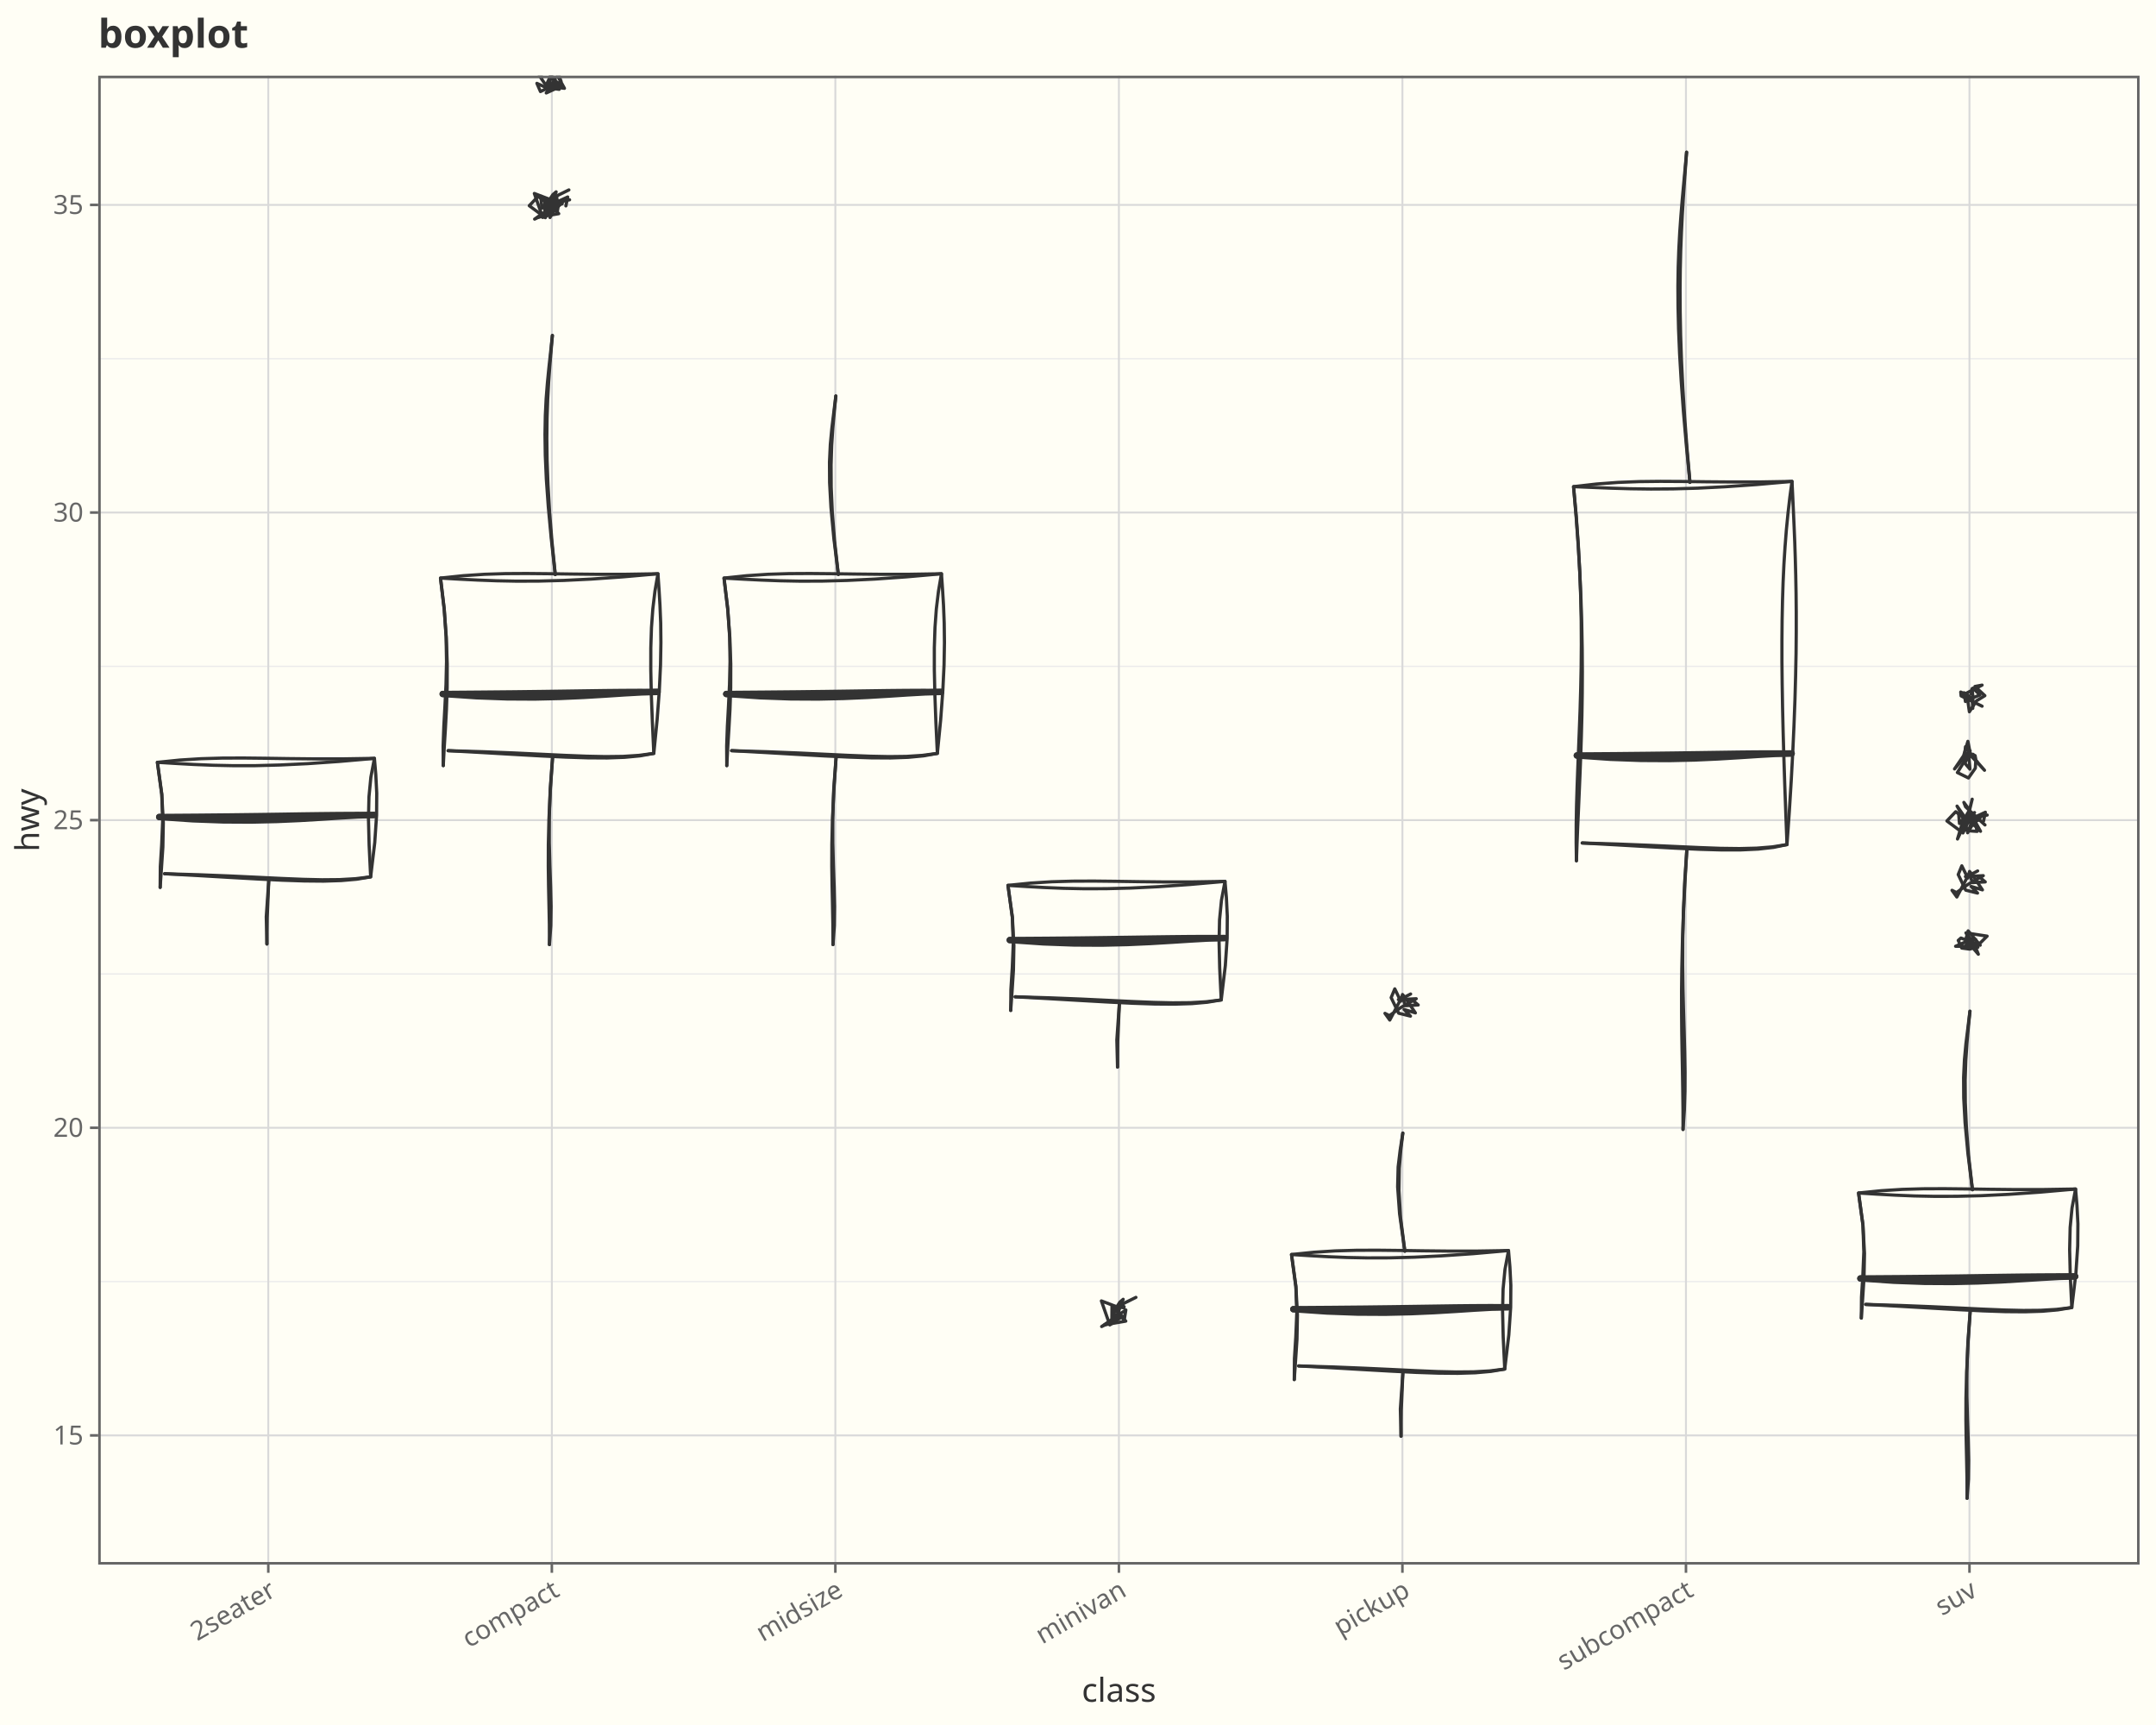
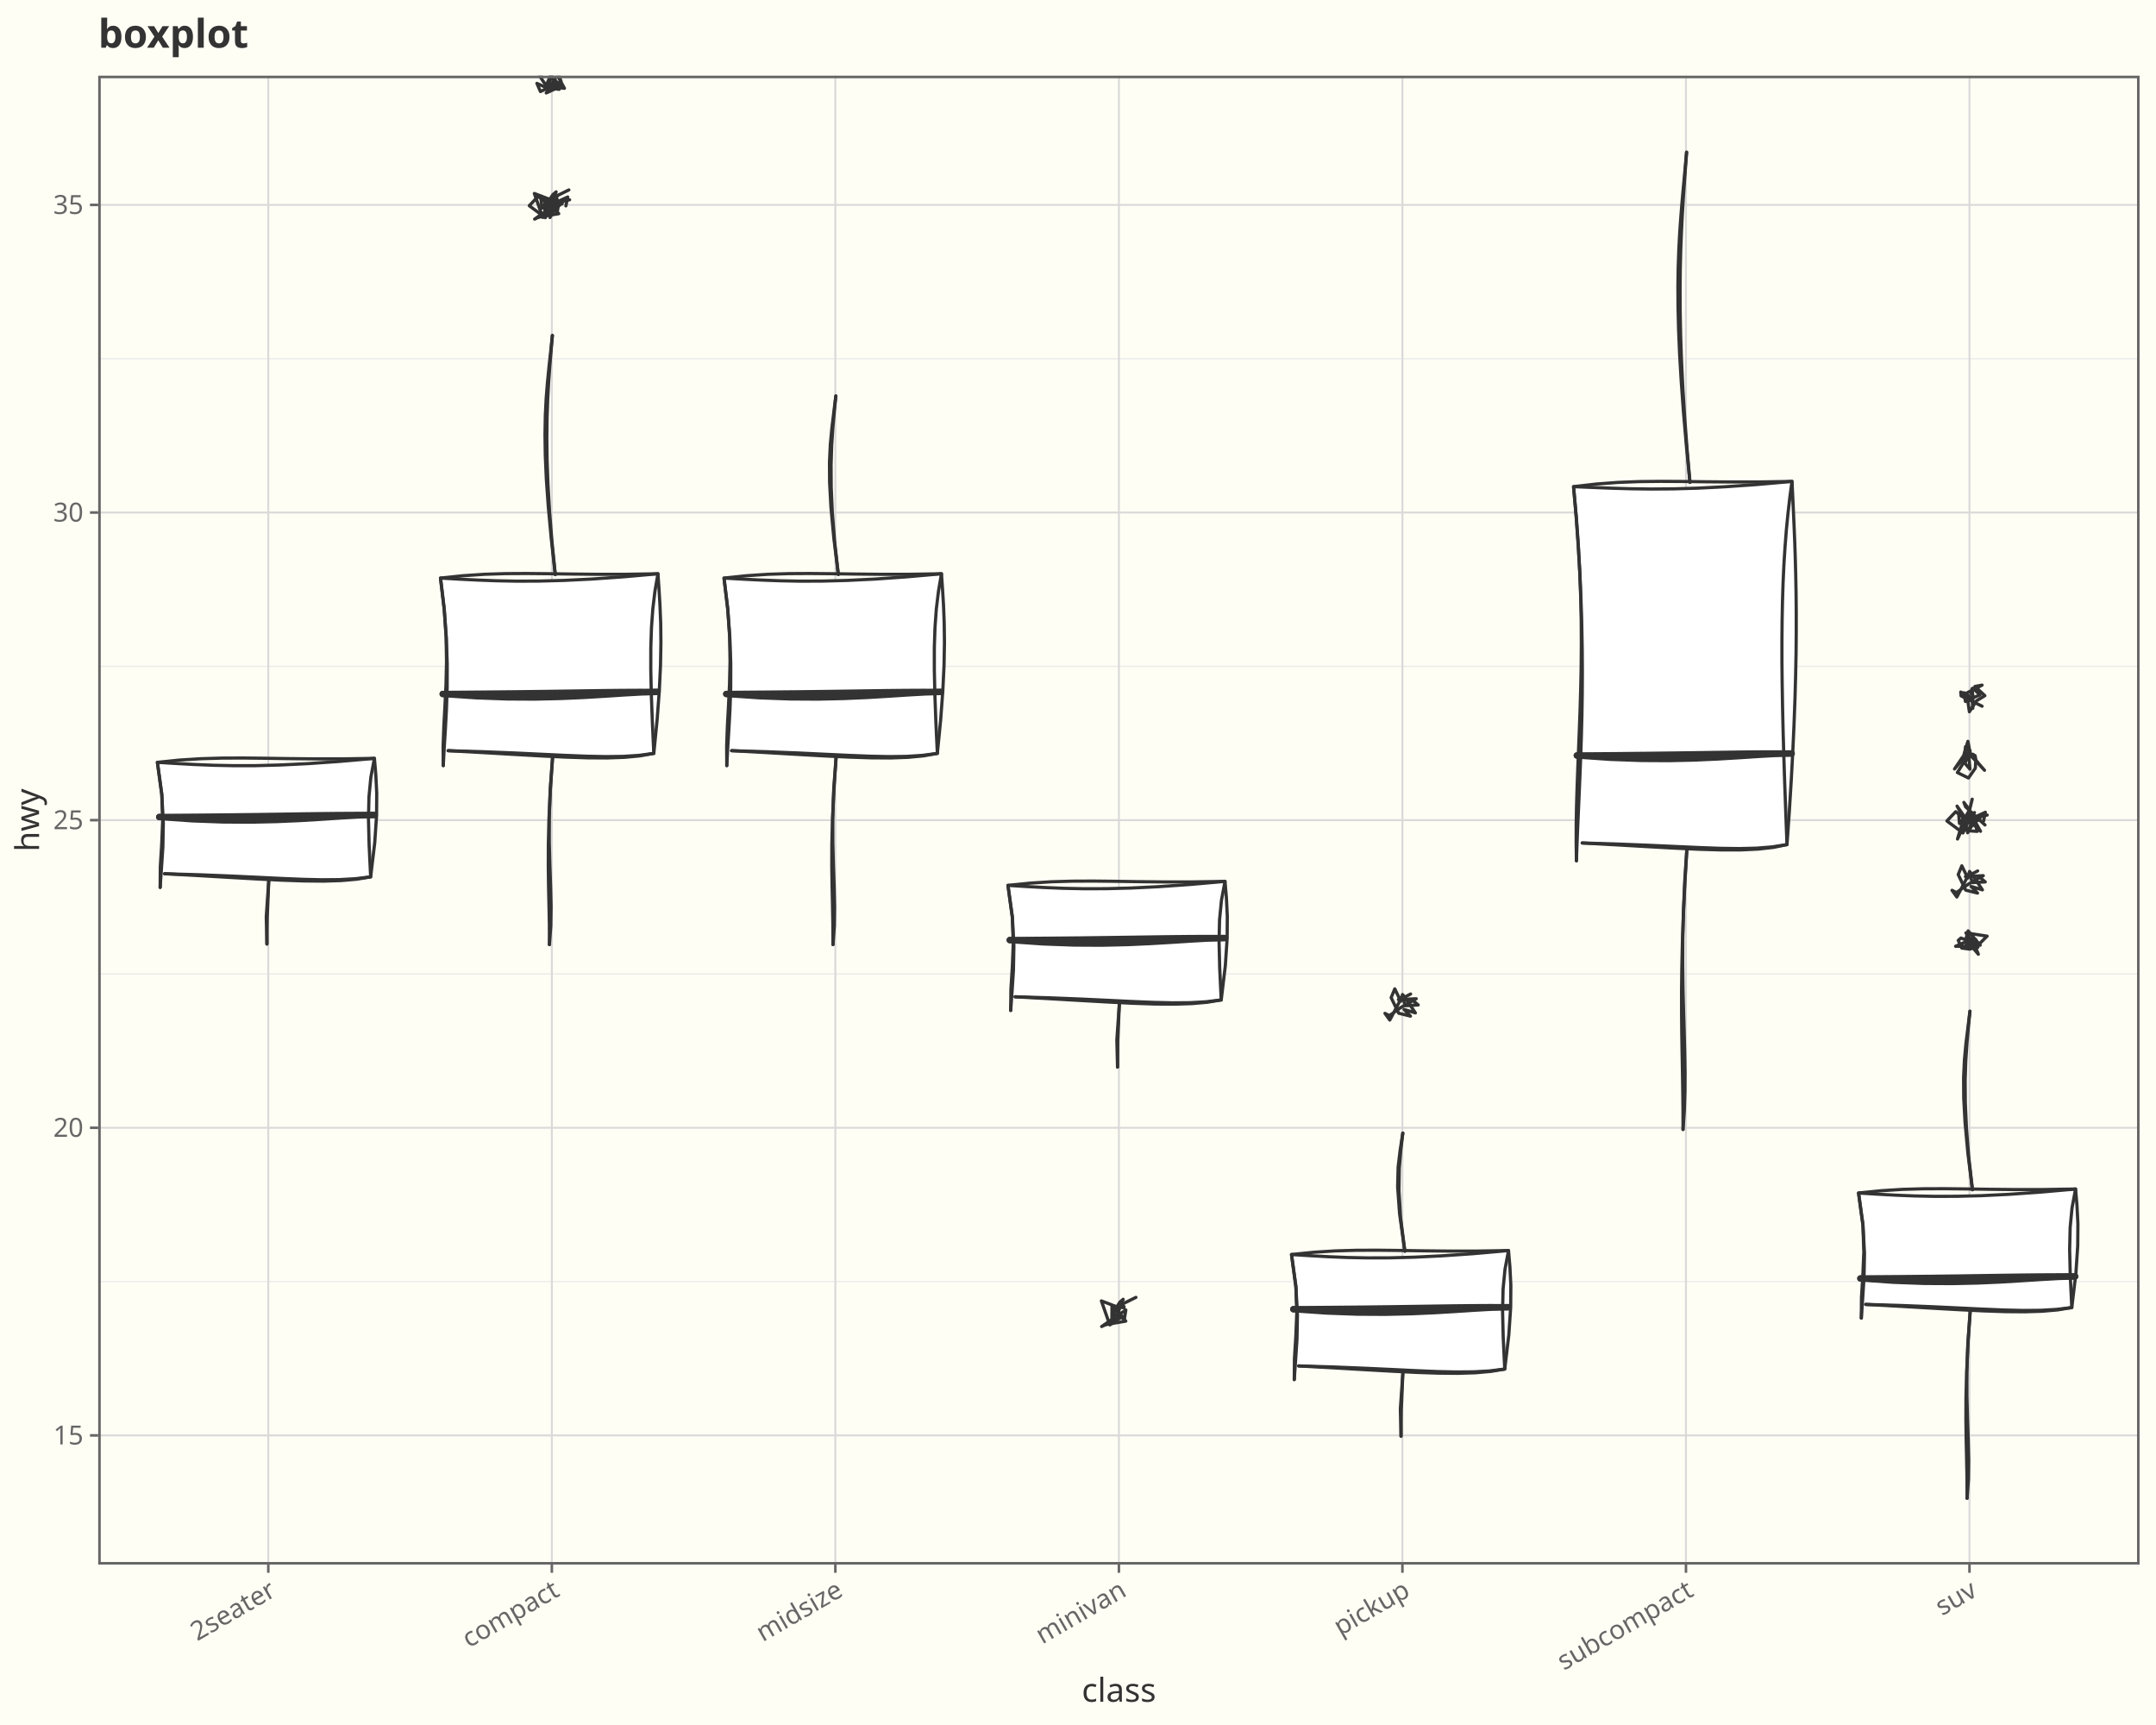
<svg xmlns="http://www.w3.org/2000/svg" class="svglite" data-engine-version="2.0" width="720.00pt" height="576.00pt" viewBox="0 0 720.00 576.00">
  <defs>
    <style type="text/css">
    .svglite line, .svglite polyline, .svglite polygon, .svglite path, .svglite rect, .svglite circle {
      fill: none;
      stroke: #000000;
      stroke-linecap: round;
      stroke-linejoin: round;
      stroke-miterlimit: 10.00;
    }
  </style>
  </defs>
  <rect width="100%" height="100%" style="stroke: none; fill: #FFFFFF;" />
  <defs>
    <clipPath id="cpMC4wMHw3MjAuMDB8MC4wMHw1NzYuMDA=">
      <rect x="0.00" y="0.00" width="720.00" height="576.00" />
    </clipPath>
  </defs>
  <g clip-path="url(#cpMC4wMHw3MjAuMDB8MC4wMHw1NzYuMDA=)">
    <rect x="0.00" y="0.00" width="720.00" height="576.00" style="stroke-width: 1.07; stroke: none; fill: #FFFEF5;" />
  </g>
  <defs>
    <clipPath id="cpMzIuNzl8NzE0LjUyfDI1LjI3fDUyMi40NA==">
      <rect x="32.79" y="25.27" width="681.73" height="497.16" />
    </clipPath>
  </defs>
  <g clip-path="url(#cpMzIuNzl8NzE0LjUyfDI1LjI3fDUyMi40NA==)">
    <rect x="32.79" y="25.27" width="681.73" height="497.16" style="stroke-width: 1.07; stroke: none; fill: #FFFEF5;" />
    <polyline points="32.79,427.94 714.52,427.94 " style="stroke-width: 0.43; stroke: #EBEBEB; stroke-linecap: butt;" />
    <polyline points="32.79,325.22 714.52,325.22 " style="stroke-width: 0.43; stroke: #EBEBEB; stroke-linecap: butt;" />
    <polyline points="32.79,222.50 714.52,222.50 " style="stroke-width: 0.43; stroke: #EBEBEB; stroke-linecap: butt;" />
    <polyline points="32.79,119.78 714.52,119.78 " style="stroke-width: 0.43; stroke: #EBEBEB; stroke-linecap: butt;" />
    <polyline points="32.79,479.30 714.52,479.30 " style="stroke-width: 0.64; stroke: #D9D9D9; stroke-linecap: butt;" />
    <polyline points="32.79,376.58 714.52,376.58 " style="stroke-width: 0.64; stroke: #D9D9D9; stroke-linecap: butt;" />
    <polyline points="32.79,273.86 714.52,273.86 " style="stroke-width: 0.64; stroke: #D9D9D9; stroke-linecap: butt;" />
    <polyline points="32.79,171.14 714.52,171.14 " style="stroke-width: 0.64; stroke: #D9D9D9; stroke-linecap: butt;" />
    <polyline points="32.79,68.42 714.52,68.42 " style="stroke-width: 0.64; stroke: #D9D9D9; stroke-linecap: butt;" />
    <polyline points="89.60,522.44 89.60,25.27 " style="stroke-width: 0.64; stroke: #D9D9D9; stroke-linecap: butt;" />
    <polyline points="184.29,522.44 184.29,25.27 " style="stroke-width: 0.64; stroke: #D9D9D9; stroke-linecap: butt;" />
    <polyline points="278.97,522.44 278.97,25.27 " style="stroke-width: 0.64; stroke: #D9D9D9; stroke-linecap: butt;" />
    <polyline points="373.66,522.44 373.66,25.27 " style="stroke-width: 0.64; stroke: #D9D9D9; stroke-linecap: butt;" />
    <polyline points="468.34,522.44 468.34,25.27 " style="stroke-width: 0.64; stroke: #D9D9D9; stroke-linecap: butt;" />
    <polyline points="563.03,522.44 563.03,25.27 " style="stroke-width: 0.64; stroke: #D9D9D9; stroke-linecap: butt;" />
    <polyline points="657.71,522.44 657.71,25.27 " style="stroke-width: 0.64; stroke: #D9D9D9; stroke-linecap: butt;" />
    <polyline points="89.75,294.06 89.23,306.51 89.14,315.21 " style="stroke-width: 1.07; stroke: #333333;" />
    <polyline points="89.75,294.06 88.92,306.15 89.14,315.21 " style="stroke-width: 1.07; stroke: #333333;" />
+     <polygon points="54.97,291.75 66.40,292.38 76.69,292.98 85.93,293.50 94.19,293.91 101.56,294.16 108.12,294.22 113.95,294.03 119.14,293.58 123.78,292.80 125.15,281.35 125.76,272.21 125.81,264.84 125.50,258.69 125.04,253.23 113.20,254.26 102.78,254.99 93.57,255.44 85.37,255.66 77.99,255.67 71.22,255.53 64.85,255.27 58.70,254.93 52.56,254.55 54.02,265.12 54.32,274.16 53.99,282.09 53.54,289.33 53.48,296.30 " style="stroke-width: 0.75; stroke: none; fill: #FFFFFF;" />
    <polyline points="54.97,291.75 66.40,292.38 76.69,292.98 85.93,293.50 94.19,293.91 101.56,294.16 108.12,294.22 113.95,294.03 119.14,293.58 123.78,292.80 125.15,281.35 125.76,272.21 125.81,264.84 125.50,258.69 125.04,253.23 113.20,254.26 102.78,254.99 93.57,255.44 85.37,255.66 77.99,255.67 71.22,255.53 64.85,255.27 58.70,254.93 52.56,254.55 54.02,265.12 54.32,274.16 53.99,282.09 53.54,289.33 53.48,296.30 " style="stroke-width: 1.07; stroke: #333333;" />
    <polyline points="54.97,291.75 66.63,292.10 76.93,292.51 86.02,292.94 94.06,293.33 101.20,293.62 107.59,293.77 113.38,293.72 118.73,293.41 123.78,292.80 123.27,282.16 123.05,273.43 123.22,266.07 123.85,259.52 125.04,253.23 114.36,253.40 104.86,253.40 96.30,253.31 88.47,253.19 81.15,253.11 74.12,253.14 67.16,253.34 60.04,253.79 52.56,254.55 54.04,265.41 54.54,274.75 54.39,282.84 53.92,289.94 53.48,296.30 " style="stroke-width: 1.07; stroke: #333333;" />
    <polyline points="53.17,272.81 65.92,272.72 76.75,272.62 85.97,272.51 93.89,272.40 100.83,272.29 107.09,272.21 112.98,272.15 118.81,272.12 124.90,272.13 " style="stroke-width: 2.13; stroke: #333333;" />
    <polyline points="53.17,272.81 64.36,273.58 74.58,273.95 83.92,274.00 92.43,273.81 100.18,273.47 107.23,273.05 113.66,272.63 119.52,272.30 124.90,272.13 " style="stroke-width: 2.13; stroke: #333333;" />
    <polyline points="184.55,252.72 183.75,263.46 183.43,272.97 183.43,281.44 183.63,289.09 183.88,296.10 184.04,302.69 183.95,309.06 183.49,315.41 " style="stroke-width: 1.07; stroke: #333333;" />
    <polyline points="184.55,252.72 183.78,263.98 183.32,273.60 183.12,281.90 183.10,289.22 183.19,295.90 183.33,302.26 183.46,308.66 183.49,315.41 " style="stroke-width: 1.07; stroke: #333333;" />
    <polyline points="185.43,191.85 184.33,180.83 183.53,170.88 183.00,161.87 182.70,153.72 182.61,146.33 182.69,139.58 182.90,133.38 183.22,127.62 183.61,122.22 184.04,117.05 184.47,112.03 " style="stroke-width: 1.07; stroke: #333333;" />
    <polyline points="185.43,191.85 184.08,179.70 183.10,169.15 182.45,159.99 182.10,152.01 182.00,145.01 182.11,138.79 182.39,133.13 182.81,127.83 183.32,122.68 183.89,117.48 184.47,112.03 " style="stroke-width: 1.07; stroke: #333333;" />
+     <polygon points="149.65,250.66 161.08,251.29 171.38,251.89 180.61,252.41 188.86,252.81 196.22,253.05 202.77,253.09 208.58,252.88 213.75,252.39 218.34,251.57 219.45,240.34 220.18,230.57 220.58,222.06 220.71,214.61 220.64,208.04 220.40,202.14 220.08,196.72 219.72,191.59 207.88,192.63 197.46,193.36 188.25,193.81 180.05,194.03 172.65,194.06 165.86,193.93 159.47,193.69 153.29,193.38 147.11,193.03 148.35,203.27 148.97,212.50 149.12,220.88 148.94,228.57 148.59,235.73 148.22,242.52 147.98,249.11 148.03,255.64 " style="stroke-width: 0.75; stroke: none; fill: #FFFFFF;" />
    <polyline points="149.65,250.66 161.08,251.29 171.38,251.89 180.61,252.41 188.86,252.81 196.22,253.05 202.77,253.09 208.58,252.88 213.75,252.39 218.34,251.57 219.45,240.34 220.18,230.57 220.58,222.06 220.71,214.61 220.64,208.04 220.40,202.14 220.08,196.72 219.72,191.59 207.88,192.63 197.46,193.36 188.25,193.81 180.05,194.03 172.65,194.06 165.86,193.93 159.47,193.69 153.29,193.38 147.11,193.03 148.35,203.27 148.97,212.50 149.12,220.88 148.94,228.57 148.59,235.73 148.22,242.52 147.98,249.11 148.03,255.64 " style="stroke-width: 1.07; stroke: #333333;" />
    <polyline points="149.65,250.66 161.31,251.01 171.61,251.42 180.70,251.85 188.74,252.23 195.87,252.51 202.24,252.64 208.01,252.57 213.33,252.23 218.34,251.57 217.86,241.13 217.51,231.88 217.33,223.66 217.34,216.28 217.56,209.56 218.01,203.33 218.72,197.39 219.72,191.59 209.04,191.76 199.54,191.77 190.98,191.68 183.14,191.57 175.81,191.50 168.76,191.54 161.78,191.76 154.63,192.24 147.11,193.03 148.34,203.49 149.05,213.00 149.35,221.67 149.33,229.59 149.09,236.85 148.73,243.54 148.34,249.78 148.03,255.64 " style="stroke-width: 1.07; stroke: #333333;" />
    <polyline points="147.85,231.73 160.60,231.63 171.43,231.53 180.65,231.42 188.58,231.31 195.51,231.21 201.77,231.12 207.66,231.06 213.49,231.03 219.58,231.05 " style="stroke-width: 2.13; stroke: #333333;" />
    <polyline points="147.85,231.73 159.04,232.49 169.27,232.86 178.60,232.91 187.11,232.72 194.86,232.38 201.91,231.96 208.34,231.54 214.21,231.21 219.58,231.05 " style="stroke-width: 2.13; stroke: #333333;" />
    <polyline points="186.05,66.57 184.61,65.02 185.72,64.06 183.18,70.63 179.51,72.58 186.59,71.35 181.98,66.45 181.95,71.02 182.81,70.15 182.71,67.94 184.61,65.02 " style="stroke-width: 1.07; stroke: #333333;" />
    <polyline points="185.96,66.89 183.57,66.56 178.44,64.60 181.25,72.61 185.56,69.73 178.54,73.16 186.61,67.62 186.04,71.11 183.33,66.70 189.98,63.42 183.57,66.56 " style="stroke-width: 1.07; stroke: #333333;" />
    <polyline points="186.28,24.22 187.40,27.25 180.49,30.57 179.30,27.83 182.10,29.11 184.20,24.59 183.37,28.72 184.81,29.04 188.50,29.49 184.64,22.53 187.40,27.25 " style="stroke-width: 1.07; stroke: #333333;" />
    <polyline points="184.70,28.64 185.43,26.20 179.65,22.04 180.95,25.94 180.13,25.29 182.89,29.32 186.75,29.83 184.04,25.32 187.23,28.83 182.42,31.04 185.43,26.20 " style="stroke-width: 1.07; stroke: #333333;" />
    <polyline points="188.98,68.75 189.59,65.78 182.60,69.01 185.96,65.88 180.96,69.54 180.70,66.53 185.42,68.11 183.67,72.63 186.13,68.52 183.92,71.49 189.59,65.78 " style="stroke-width: 1.07; stroke: #333333;" />
    <polyline points="190.21,66.72 182.85,67.90 179.69,65.60 176.75,68.69 182.12,72.69 185.27,66.04 181.52,69.20 187.71,68.07 180.99,68.81 185.68,67.00 182.85,67.90 " style="stroke-width: 1.07; stroke: #333333;" />
    <polyline points="187.02,-120.06 185.05,-119.02 184.31,-119.89 183.73,-117.68 181.73,-121.76 180.52,-118.85 183.03,-113.65 186.98,-112.67 184.84,-114.89 188.62,-113.74 185.05,-119.02 " style="stroke-width: 1.07; stroke: #333333;" />
    <polyline points="182.94,-118.18 188.89,-118.47 183.71,-115.52 179.95,-112.83 178.46,-113.60 180.07,-111.36 184.21,-119.20 185.32,-116.15 189.55,-116.40 187.23,-118.36 188.89,-118.47 " style="stroke-width: 1.07; stroke: #333333;" />
    <polyline points="279.23,252.72 278.43,263.46 278.11,272.97 278.12,281.44 278.32,289.09 278.57,296.10 278.72,302.69 278.64,309.06 278.18,315.41 " style="stroke-width: 1.07; stroke: #333333;" />
    <polyline points="279.23,252.72 278.46,263.98 278.01,273.60 277.80,281.90 277.78,289.22 277.88,295.90 278.02,302.26 278.14,308.66 278.18,315.41 " style="stroke-width: 1.07; stroke: #333333;" />
    <polyline points="279.96,191.82 278.72,180.74 277.95,171.08 277.58,162.66 277.54,155.28 277.74,148.74 278.13,142.85 278.62,137.41 279.13,132.23 " style="stroke-width: 1.07; stroke: #333333;" />
    <polyline points="279.96,191.82 278.44,179.52 277.50,169.45 277.05,161.18 277.01,154.31 277.29,148.39 277.80,143.02 278.44,137.78 279.13,132.23 " style="stroke-width: 1.07; stroke: #333333;" />
+     <polygon points="244.33,250.66 255.77,251.29 266.06,251.89 275.29,252.41 283.55,252.81 290.91,253.05 297.45,253.09 303.27,252.88 308.43,252.39 313.03,251.57 314.14,240.34 314.86,230.57 315.27,222.06 315.40,214.61 315.32,208.04 315.09,202.14 314.76,196.72 314.40,191.59 302.57,192.63 292.15,193.36 282.93,193.81 274.73,194.03 267.33,194.06 260.54,193.93 254.16,193.69 247.97,193.38 241.79,193.03 243.04,203.27 243.66,212.50 243.80,220.88 243.62,228.57 243.28,235.73 242.91,242.52 242.67,249.11 242.71,255.64 " style="stroke-width: 0.75; stroke: none; fill: #FFFFFF;" />
    <polyline points="244.33,250.66 255.77,251.29 266.06,251.89 275.29,252.41 283.55,252.81 290.91,253.05 297.45,253.09 303.27,252.88 308.43,252.39 313.03,251.57 314.14,240.34 314.86,230.57 315.27,222.06 315.40,214.61 315.32,208.04 315.09,202.14 314.76,196.72 314.40,191.59 302.57,192.63 292.15,193.36 282.93,193.81 274.73,194.03 267.33,194.06 260.54,193.93 254.16,193.69 247.97,193.38 241.79,193.03 243.04,203.27 243.66,212.50 243.80,220.88 243.62,228.57 243.28,235.73 242.91,242.52 242.67,249.11 242.71,255.64 " style="stroke-width: 1.07; stroke: #333333;" />
    <polyline points="244.33,250.66 255.99,251.01 266.30,251.42 275.39,251.85 283.42,252.23 290.55,252.51 296.93,252.64 302.70,252.57 308.01,252.23 313.03,251.57 312.54,241.13 312.20,231.88 312.02,223.66 312.02,216.28 312.24,209.56 312.69,203.33 313.41,197.39 314.40,191.59 303.73,191.76 294.22,191.77 285.66,191.68 277.83,191.57 270.50,191.50 263.45,191.54 256.46,191.76 249.32,192.24 241.79,193.03 243.02,203.49 243.74,213.00 244.04,221.67 244.02,229.59 243.78,236.85 243.41,243.54 243.02,249.78 242.71,255.64 " style="stroke-width: 1.07; stroke: #333333;" />
    <polyline points="242.54,231.73 255.29,231.63 266.11,231.53 275.34,231.42 283.26,231.31 290.20,231.21 296.45,231.12 302.34,231.06 308.18,231.03 314.26,231.05 " style="stroke-width: 2.13; stroke: #333333;" />
    <polyline points="242.54,231.73 253.72,232.49 263.95,232.86 273.29,232.91 281.80,232.72 289.54,232.38 296.60,231.96 303.03,231.54 308.89,231.21 314.26,231.05 " style="stroke-width: 2.13; stroke: #333333;" />
    <polyline points="373.81,335.14 373.28,347.60 373.20,356.30 " style="stroke-width: 1.07; stroke: #333333;" />
    <polyline points="373.81,335.14 372.97,347.24 373.20,356.30 " style="stroke-width: 1.07; stroke: #333333;" />
+     <polygon points="339.02,332.84 350.45,333.47 360.75,334.07 369.98,334.59 378.24,335.00 385.61,335.25 392.17,335.30 398.01,335.12 403.20,334.66 407.83,333.89 409.20,322.44 409.81,313.30 409.86,305.92 409.56,299.77 409.09,294.31 397.26,295.35 386.83,296.08 377.62,296.53 369.43,296.74 362.04,296.76 355.27,296.62 348.91,296.36 342.75,296.02 336.61,295.64 338.07,306.21 338.38,315.25 338.05,323.18 337.59,330.42 337.53,337.39 " style="stroke-width: 0.75; stroke: none; fill: #FFFFFF;" />
    <polyline points="339.02,332.84 350.45,333.47 360.75,334.07 369.98,334.59 378.24,335.00 385.61,335.25 392.17,335.30 398.01,335.12 403.20,334.66 407.83,333.89 409.20,322.44 409.81,313.30 409.86,305.92 409.56,299.77 409.09,294.31 397.26,295.35 386.83,296.08 377.62,296.53 369.43,296.74 362.04,296.76 355.27,296.62 348.91,296.36 342.75,296.02 336.61,295.64 338.07,306.21 338.38,315.25 338.05,323.18 337.59,330.42 337.53,337.39 " style="stroke-width: 1.07; stroke: #333333;" />
    <polyline points="339.02,332.84 350.68,333.19 360.98,333.60 370.08,334.03 378.12,334.42 385.26,334.71 391.65,334.86 397.44,334.81 402.78,334.50 407.83,333.89 407.32,323.24 407.11,314.52 407.27,307.16 407.91,300.61 409.09,294.31 398.42,294.48 388.91,294.49 380.35,294.40 372.52,294.28 365.20,294.20 358.17,294.23 351.21,294.43 344.10,294.88 336.61,295.64 338.10,306.49 338.59,315.84 338.44,323.93 337.98,331.03 337.53,337.39 " style="stroke-width: 1.07; stroke: #333333;" />
    <polyline points="337.22,313.90 349.97,313.81 360.80,313.71 370.02,313.59 377.94,313.48 384.88,313.38 391.14,313.30 397.03,313.24 402.86,313.21 408.95,313.22 " style="stroke-width: 2.13; stroke: #333333;" />
    <polyline points="337.22,313.90 348.41,314.67 358.64,315.04 367.97,315.09 376.48,314.90 384.23,314.55 391.28,314.13 397.71,313.72 403.58,313.39 408.95,313.22 " style="stroke-width: 2.13; stroke: #333333;" />
    <polyline points="375.41,436.36 373.98,434.81 375.09,433.85 372.55,440.43 368.88,442.37 375.96,441.14 371.35,436.24 371.31,440.81 372.17,439.94 372.08,437.73 373.98,434.81 " style="stroke-width: 1.07; stroke: #333333;" />
    <polyline points="375.33,436.68 372.94,436.35 367.81,434.39 370.62,442.41 374.93,439.52 367.90,442.95 375.98,437.41 375.41,440.91 372.69,436.50 379.34,433.21 372.94,436.35 " style="stroke-width: 1.07; stroke: #333333;" />
    <polyline points="468.49,458.41 467.96,470.86 467.88,479.56 " style="stroke-width: 1.07; stroke: #333333;" />
    <polyline points="468.49,458.41 467.65,470.50 467.88,479.56 " style="stroke-width: 1.07; stroke: #333333;" />
    <polyline points="469.15,417.78 467.71,406.53 467.18,397.48 467.29,390.11 467.81,383.91 468.47,378.36 " style="stroke-width: 1.07; stroke: #333333;" />
    <polyline points="469.15,417.78 467.39,405.27 466.74,396.31 466.91,389.66 467.58,384.09 468.47,378.36 " style="stroke-width: 1.07; stroke: #333333;" />
+     <polygon points="433.70,456.10 445.14,456.73 455.43,457.33 464.67,457.85 472.93,458.26 480.29,458.51 486.85,458.57 492.69,458.39 497.88,457.93 502.51,457.15 503.88,445.71 504.49,436.56 504.55,429.19 504.24,423.04 503.77,417.58 491.94,418.62 481.52,419.34 472.31,419.79 464.11,420.01 456.73,420.03 449.95,419.89 443.59,419.63 437.44,419.29 431.30,418.90 432.75,429.48 433.06,438.51 432.73,446.44 432.28,453.68 432.22,460.65 " style="stroke-width: 0.75; stroke: none; fill: #FFFFFF;" />
    <polyline points="433.70,456.10 445.14,456.73 455.43,457.33 464.67,457.85 472.93,458.26 480.29,458.51 486.85,458.57 492.69,458.39 497.88,457.93 502.51,457.15 503.88,445.71 504.49,436.56 504.55,429.19 504.24,423.04 503.77,417.58 491.94,418.62 481.52,419.34 472.31,419.79 464.11,420.01 456.73,420.03 449.95,419.89 443.59,419.63 437.44,419.29 431.30,418.90 432.75,429.48 433.06,438.51 432.73,446.44 432.28,453.68 432.22,460.65 " style="stroke-width: 1.07; stroke: #333333;" />
    <polyline points="433.70,456.10 445.36,456.45 455.67,456.87 464.76,457.29 472.80,457.68 479.94,457.98 486.33,458.12 492.12,458.07 497.46,457.77 502.51,457.15 502.00,446.51 501.79,437.78 501.96,430.42 502.59,423.87 503.77,417.58 493.10,417.75 483.60,417.75 475.04,417.66 467.21,417.54 459.89,417.46 452.86,417.49 445.89,417.69 438.78,418.14 431.30,418.90 432.78,429.76 433.28,439.10 433.13,447.19 432.66,454.29 432.22,460.65 " style="stroke-width: 1.07; stroke: #333333;" />
    <polyline points="431.91,437.16 444.65,437.07 455.48,436.97 464.70,436.86 472.63,436.75 479.56,436.65 485.82,436.56 491.71,436.50 497.55,436.47 503.63,436.49 " style="stroke-width: 2.13; stroke: #333333;" />
    <polyline points="431.91,437.16 443.09,437.93 453.32,438.30 462.66,438.35 471.16,438.16 478.91,437.82 485.97,437.40 492.40,436.98 498.26,436.65 503.63,436.49 " style="stroke-width: 2.13; stroke: #333333;" />
    <polyline points="470.10,539.08 468.66,537.53 469.77,536.57 467.23,543.15 463.57,545.09 470.64,543.86 466.03,538.96 466.00,543.53 466.86,542.66 466.76,540.45 468.66,537.53 " style="stroke-width: 1.07; stroke: #333333;" />
    <polyline points="470.01,539.40 467.62,539.07 462.49,537.11 465.30,545.13 469.61,542.24 462.59,545.67 470.67,540.13 470.09,543.63 467.38,539.22 474.03,535.93 467.62,539.07 " style="stroke-width: 1.07; stroke: #333333;" />
    <polyline points="470.33,537.82 471.46,540.85 464.54,544.17 463.36,541.43 466.15,542.71 468.26,538.19 467.43,542.32 468.86,542.64 472.55,543.09 468.69,536.13 471.46,540.85 " style="stroke-width: 1.07; stroke: #333333;" />
    <polyline points="468.75,542.24 469.49,539.79 463.70,535.63 465.00,539.53 464.18,538.89 466.94,542.91 470.80,543.43 468.09,538.92 471.28,542.43 466.47,544.64 469.49,539.79 " style="stroke-width: 1.07; stroke: #333333;" />
    <polyline points="473.03,541.26 473.65,538.29 466.65,541.52 470.02,538.40 465.01,542.05 464.75,539.04 469.47,540.62 467.72,545.14 470.18,541.03 467.97,544.00 473.65,538.29 " style="stroke-width: 1.07; stroke: #333333;" />
    <polyline points="474.27,539.23 466.91,540.41 463.74,538.11 460.80,541.20 466.18,545.20 469.33,538.55 465.57,541.71 471.76,540.58 465.04,541.32 469.73,539.51 466.91,540.41 " style="stroke-width: 1.07; stroke: #333333;" />
    <polyline points="471.08,331.91 469.11,332.94 468.37,332.08 467.78,334.29 465.79,330.20 464.58,333.12 467.08,338.32 471.03,339.30 468.89,337.07 472.67,338.22 469.11,332.94 " style="stroke-width: 1.07; stroke: #333333;" />
    <polyline points="466.99,333.79 472.95,333.49 467.77,336.45 464.00,339.14 462.51,338.37 464.12,340.61 468.26,332.77 469.37,335.81 473.61,335.57 471.29,333.60 472.95,333.49 " style="stroke-width: 1.07; stroke: #333333;" />
    <polyline points="563.34,283.40 562.62,294.27 562.18,304.29 561.97,313.53 561.94,322.11 562.04,330.09 562.22,337.58 562.43,344.66 562.61,351.43 562.72,357.97 562.69,364.38 562.49,370.74 562.05,377.14 " style="stroke-width: 1.07; stroke: #333333;" />
    <polyline points="563.34,283.40 562.67,294.93 562.18,305.32 561.84,314.70 561.65,323.22 561.56,331.02 561.57,338.23 561.63,345.00 561.74,351.47 561.86,357.78 561.96,364.07 562.04,370.48 562.05,377.14 " style="stroke-width: 1.07; stroke: #333333;" />
    <polyline points="564.36,161.06 563.38,149.74 562.59,139.23 561.98,129.48 561.54,120.42 561.25,112.01 561.10,104.18 561.06,96.88 561.13,90.05 561.28,83.65 561.52,77.60 561.80,71.86 562.14,66.37 562.50,61.07 562.87,55.91 563.24,50.83 " style="stroke-width: 1.07; stroke: #333333;" />
    <polyline points="564.36,161.06 563.16,148.69 562.19,137.49 561.45,127.37 560.91,118.22 560.56,109.93 560.38,102.39 560.34,95.50 560.44,89.14 560.65,83.22 560.95,77.63 561.33,72.26 561.76,67.00 562.24,61.74 562.74,56.39 563.24,50.83 " style="stroke-width: 1.07; stroke: #333333;" />
+     <polygon points="528.39,281.48 539.82,282.11 550.11,282.70 559.33,283.21 567.57,283.59 574.91,283.80 581.41,283.79 587.17,283.52 592.27,282.95 596.77,282.02 597.54,271.06 598.18,260.77 598.70,251.12 599.11,242.08 599.43,233.59 599.65,225.62 599.80,218.13 599.86,211.08 599.86,204.42 599.80,198.13 599.69,192.15 599.54,186.46 599.36,181.00 599.14,175.74 598.91,170.64 598.68,165.66 598.44,160.75 586.61,161.80 576.19,162.53 566.97,163.00 558.75,163.24 551.32,163.29 544.49,163.20 538.04,163.01 531.78,162.76 525.49,162.50 526.39,172.40 527.07,181.82 527.56,190.77 527.88,199.30 528.05,207.44 528.09,215.23 528.03,222.70 527.88,229.88 527.68,236.82 527.43,243.53 527.17,250.07 526.91,256.46 526.68,262.74 526.49,268.94 526.38,275.10 526.36,281.25 526.45,287.42 " style="stroke-width: 0.75; stroke: none; fill: #FFFFFF;" />
    <polyline points="528.39,281.48 539.82,282.11 550.11,282.70 559.33,283.21 567.57,283.59 574.91,283.80 581.41,283.79 587.17,283.52 592.27,282.95 596.77,282.02 597.54,271.06 598.18,260.77 598.70,251.12 599.11,242.08 599.43,233.59 599.65,225.62 599.80,218.13 599.86,211.08 599.86,204.42 599.80,198.13 599.69,192.15 599.54,186.46 599.36,181.00 599.14,175.74 598.91,170.64 598.68,165.66 598.44,160.75 586.61,161.80 576.19,162.53 566.97,163.00 558.75,163.24 551.32,163.29 544.49,163.20 538.04,163.01 531.78,162.76 525.49,162.50 526.39,172.40 527.07,181.82 527.56,190.77 527.88,199.30 528.05,207.44 528.09,215.23 528.03,222.70 527.88,229.88 527.68,236.82 527.43,243.53 527.17,250.07 526.91,256.46 526.68,262.74 526.49,268.94 526.38,275.10 526.36,281.25 526.45,287.42 " style="stroke-width: 1.07; stroke: #333333;" />
    <polyline points="528.39,281.48 540.05,281.83 550.34,282.24 559.43,282.65 567.45,283.01 574.55,283.27 580.89,283.35 586.61,283.21 591.85,282.79 596.77,282.02 596.38,271.84 596.03,262.20 595.73,253.06 595.48,244.39 595.29,236.16 595.16,228.34 595.08,220.91 595.08,213.82 595.14,207.05 595.27,200.58 595.47,194.36 595.75,188.37 596.12,182.57 596.56,176.94 597.10,171.45 597.72,166.06 598.44,160.75 587.77,160.93 578.26,160.94 569.70,160.87 561.85,160.77 554.49,160.73 547.40,160.81 540.35,161.08 533.12,161.62 525.49,162.50 526.36,172.54 527.05,182.15 527.58,191.34 527.97,200.13 528.23,208.55 528.38,216.61 528.43,224.34 528.39,231.74 528.28,238.86 528.10,245.69 527.89,252.26 527.64,258.60 527.38,264.72 527.12,270.65 526.86,276.39 526.64,281.98 526.45,287.42 " style="stroke-width: 1.07; stroke: #333333;" />
    <polyline points="526.59,252.27 539.34,252.18 550.17,252.07 559.39,251.96 567.31,251.85 574.25,251.75 580.51,251.66 586.40,251.60 592.23,251.58 598.32,251.59 " style="stroke-width: 2.13; stroke: #333333;" />
    <polyline points="526.59,252.27 537.78,253.04 548.00,253.41 557.34,253.46 565.85,253.27 573.60,252.92 580.65,252.50 587.08,252.08 592.95,251.75 598.32,251.59 " style="stroke-width: 2.13; stroke: #333333;" />
    <polyline points="564.78,-118.33 563.35,-119.88 564.45,-120.84 561.92,-114.26 558.25,-112.32 565.32,-113.55 560.72,-118.45 560.68,-113.88 561.54,-114.74 561.45,-116.95 563.35,-119.88 " style="stroke-width: 1.07; stroke: #333333;" />
    <polyline points="564.70,-118.01 562.30,-118.34 557.18,-120.29 559.99,-112.28 564.29,-115.17 557.27,-111.74 565.35,-117.28 564.77,-113.78 562.06,-118.19 568.71,-121.48 562.30,-118.34 " style="stroke-width: 1.07; stroke: #333333;" />
    <polyline points="565.02,-57.95 566.14,-54.92 559.23,-51.61 558.04,-54.35 560.84,-53.07 562.94,-57.58 562.11,-53.46 563.54,-53.14 567.24,-52.68 563.38,-59.65 566.14,-54.92 " style="stroke-width: 1.07; stroke: #333333;" />
    <polyline points="563.44,-53.54 564.17,-55.98 558.39,-60.14 559.69,-56.24 558.87,-56.88 561.63,-52.86 565.49,-52.35 562.78,-56.86 565.97,-53.35 561.15,-51.14 564.17,-55.98 " style="stroke-width: 1.07; stroke: #333333;" />
    <polyline points="657.97,437.61 657.17,448.36 656.85,457.87 656.86,466.34 657.06,473.98 657.30,481.00 657.46,487.59 657.38,493.96 656.91,500.30 " style="stroke-width: 1.07; stroke: #333333;" />
    <polyline points="657.97,437.61 657.20,448.88 656.75,458.49 656.54,466.79 656.52,474.11 656.61,480.79 656.75,487.16 656.88,493.55 656.91,500.30 " style="stroke-width: 1.07; stroke: #333333;" />
    <polyline points="658.70,397.26 657.45,386.18 656.69,376.52 656.32,368.10 656.27,360.72 656.48,354.18 656.87,348.29 657.35,342.85 657.87,337.67 " style="stroke-width: 1.07; stroke: #333333;" />
    <polyline points="658.70,397.26 657.17,384.96 656.24,374.89 655.79,366.62 655.75,359.75 656.03,353.83 656.53,348.46 657.18,343.22 657.87,337.67 " style="stroke-width: 1.07; stroke: #333333;" />
+     <polygon points="623.07,435.56 634.51,436.19 644.80,436.79 654.03,437.31 662.29,437.72 669.66,437.97 676.22,438.02 682.06,437.84 687.25,437.38 691.88,436.61 693.25,425.16 693.86,416.02 693.92,408.64 693.61,402.49 693.14,397.03 681.31,398.07 670.89,398.80 661.68,399.25 653.48,399.46 646.09,399.48 639.32,399.34 632.96,399.08 626.81,398.74 620.67,398.36 622.12,408.93 622.43,417.97 622.10,425.90 621.65,433.14 621.59,440.11 " style="stroke-width: 0.75; stroke: none; fill: #FFFFFF;" />
    <polyline points="623.07,435.56 634.51,436.19 644.80,436.79 654.03,437.31 662.29,437.72 669.66,437.97 676.22,438.02 682.06,437.84 687.25,437.38 691.88,436.61 693.25,425.16 693.86,416.02 693.92,408.64 693.61,402.49 693.14,397.03 681.31,398.07 670.89,398.80 661.68,399.25 653.48,399.46 646.09,399.48 639.32,399.34 632.96,399.08 626.81,398.74 620.67,398.36 622.12,408.93 622.43,417.97 622.10,425.90 621.65,433.14 621.59,440.11 " style="stroke-width: 1.07; stroke: #333333;" />
    <polyline points="623.07,435.56 634.73,435.91 645.03,436.32 654.13,436.75 662.17,437.14 669.31,437.43 675.70,437.58 681.49,437.53 686.83,437.22 691.88,436.61 691.37,425.96 691.16,417.24 691.33,409.88 691.96,403.33 693.14,397.03 682.47,397.20 672.96,397.21 664.41,397.12 656.58,397.00 649.26,396.92 642.22,396.95 635.26,397.15 628.15,397.60 620.67,398.36 622.15,409.21 622.65,418.56 622.49,426.65 622.03,433.75 621.59,440.11 " style="stroke-width: 1.07; stroke: #333333;" />
    <polyline points="621.28,426.89 634.02,426.80 644.85,426.70 654.07,426.59 662.00,426.47 668.93,426.37 675.19,426.29 681.08,426.23 686.92,426.20 693.00,426.21 " style="stroke-width: 2.13; stroke: #333333;" />
    <polyline points="621.28,426.89 632.46,427.66 642.69,428.03 652.02,428.08 660.53,427.89 668.28,427.55 675.34,427.12 681.76,426.71 687.63,426.38 693.00,426.21 " style="stroke-width: 2.13; stroke: #333333;" />
    <polyline points="659.47,539.08 658.03,537.53 659.14,536.57 656.60,543.15 652.93,545.09 660.01,543.86 655.40,538.96 655.37,543.53 656.23,542.66 656.13,540.45 658.03,537.53 " style="stroke-width: 1.07; stroke: #333333;" />
    <polyline points="659.38,539.40 656.99,539.07 651.86,537.11 654.67,545.13 658.98,542.24 651.96,545.67 660.03,540.13 659.46,543.63 656.75,539.22 663.40,535.93 656.99,539.07 " style="stroke-width: 1.07; stroke: #333333;" />
    <polyline points="659.70,537.82 660.83,540.85 653.91,544.17 652.73,541.43 655.52,542.71 657.63,538.19 656.79,542.32 658.23,542.64 661.92,543.09 658.06,536.13 660.83,540.85 " style="stroke-width: 1.07; stroke: #333333;" />
    <polyline points="658.12,542.24 658.85,539.79 653.07,535.63 654.37,539.53 653.55,538.89 656.31,542.91 660.17,543.43 657.46,538.92 660.65,542.43 655.84,544.64 658.85,539.79 " style="stroke-width: 1.07; stroke: #333333;" />
    <polyline points="662.40,274.19 663.02,271.22 656.02,274.45 659.39,271.32 654.38,274.98 654.12,271.97 658.84,273.55 657.09,278.07 659.55,273.96 657.34,276.93 663.02,271.22 " style="stroke-width: 1.07; stroke: #333333;" />
    <polyline points="663.63,272.16 656.28,273.34 653.11,271.04 650.17,274.13 655.54,278.13 658.70,271.48 654.94,274.63 661.13,273.51 654.41,274.25 659.10,272.44 656.28,273.34 " style="stroke-width: 1.07; stroke: #333333;" />
    <polyline points="660.44,290.82 658.48,291.86 657.74,290.99 657.15,293.20 655.15,289.11 653.95,292.03 656.45,297.23 660.40,298.21 658.26,295.99 662.04,297.14 658.48,291.86 " style="stroke-width: 1.07; stroke: #333333;" />
    <polyline points="656.36,292.70 662.32,292.40 657.13,295.36 653.37,298.05 651.88,297.28 653.49,299.52 657.63,291.68 658.74,294.72 662.98,294.48 660.66,292.52 662.32,292.40 " style="stroke-width: 1.07; stroke: #333333;" />
    <polyline points="661.92,235.81 654.92,232.37 654.79,231.08 657.56,232.40 656.87,232.01 657.68,237.67 660.05,234.01 662.85,232.29 659.53,229.22 661.92,228.77 654.92,232.37 " style="stroke-width: 1.07; stroke: #333333;" />
    <polyline points="658.29,231.76 658.86,229.78 661.23,232.06 658.36,233.20 655.91,231.32 656.36,234.24 658.58,232.80 658.81,236.53 658.88,232.66 658.54,230.00 658.86,229.78 " style="stroke-width: 1.07; stroke: #333333;" />
    <polyline points="662.89,275.46 661.11,273.86 656.40,269.39 655.84,267.93 657.72,270.47 655.49,274.29 653.71,280.15 656.35,274.55 658.79,274.65 655.71,273.91 661.11,273.86 " style="stroke-width: 1.07; stroke: #333333;" />
    <polyline points="658.62,266.86 657.03,273.40 656.08,272.76 653.56,269.17 654.82,271.46 656.87,276.90 656.83,277.37 660.27,277.61 659.50,274.14 661.40,277.58 657.03,273.40 " style="stroke-width: 1.07; stroke: #333333;" />
    <polyline points="658.90,251.87 658.11,252.25 657.18,247.54 655.75,252.33 652.72,256.76 657.93,250.68 656.19,254.88 657.87,256.84 657.41,251.08 662.73,257.20 658.11,252.25 " style="stroke-width: 1.07; stroke: #333333;" />
    <polyline points="660.24,254.35 657.22,251.38 659.24,253.39 656.38,249.34 655.93,254.33 653.67,257.96 657.37,259.78 659.67,256.50 659.83,253.60 659.58,252.30 657.22,251.38 " style="stroke-width: 1.07; stroke: #333333;" />
    <polyline points="659.82,313.71 656.47,313.74 657.26,310.83 661.29,315.62 654.86,313.22 653.96,314.01 655.13,316.57 657.79,316.92 659.75,316.36 660.67,318.63 656.47,313.74 " style="stroke-width: 1.07; stroke: #333333;" />
    <polyline points="659.05,315.93 656.53,311.50 660.10,316.03 653.07,315.97 658.59,313.58 656.05,316.17 657.32,316.66 660.52,316.30 660.13,316.04 663.60,312.59 656.53,311.50 " style="stroke-width: 1.07; stroke: #333333;" />
    <rect x="32.79" y="25.27" width="681.73" height="497.16" style="stroke-width: 1.71; stroke: #666666;" />
  </g>
  <g clip-path="url(#cpMC4wMHw3MjAuMDB8MC4wMHw1NzYuMDA=)">
    <text x="27.86" y="482.32" text-anchor="end" style="font-size: 8.80px; fill: #666666; font-family: sans;" textLength="9.79px" lengthAdjust="spacingAndGlyphs">15</text>
    <text x="27.86" y="379.60" text-anchor="end" style="font-size: 8.80px; fill: #666666; font-family: sans;" textLength="9.79px" lengthAdjust="spacingAndGlyphs">20</text>
    <text x="27.86" y="276.88" text-anchor="end" style="font-size: 8.80px; fill: #666666; font-family: sans;" textLength="9.79px" lengthAdjust="spacingAndGlyphs">25</text>
    <text x="27.86" y="174.16" text-anchor="end" style="font-size: 8.80px; fill: #666666; font-family: sans;" textLength="9.79px" lengthAdjust="spacingAndGlyphs">30</text>
    <text x="27.86" y="71.44" text-anchor="end" style="font-size: 8.80px; fill: #666666; font-family: sans;" textLength="9.79px" lengthAdjust="spacingAndGlyphs">35</text>
    <polyline points="30.05,479.30 32.79,479.30 " style="stroke-width: 0.85; stroke: #666666; stroke-linecap: butt;" />
    <polyline points="30.05,376.58 32.79,376.58 " style="stroke-width: 0.85; stroke: #666666; stroke-linecap: butt;" />
    <polyline points="30.05,273.86 32.79,273.86 " style="stroke-width: 0.85; stroke: #666666; stroke-linecap: butt;" />
    <polyline points="30.05,171.14 32.79,171.14 " style="stroke-width: 0.85; stroke: #666666; stroke-linecap: butt;" />
    <polyline points="30.05,68.42 32.79,68.42 " style="stroke-width: 0.85; stroke: #666666; stroke-linecap: butt;" />
    <polyline points="89.60,525.18 89.60,522.44 " style="stroke-width: 0.85; stroke: #666666; stroke-linecap: butt;" />
    <polyline points="184.29,525.18 184.29,522.44 " style="stroke-width: 0.85; stroke: #666666; stroke-linecap: butt;" />
    <polyline points="278.97,525.18 278.97,522.44 " style="stroke-width: 0.85; stroke: #666666; stroke-linecap: butt;" />
    <polyline points="373.66,525.18 373.66,522.44 " style="stroke-width: 0.85; stroke: #666666; stroke-linecap: butt;" />
    <polyline points="468.34,525.18 468.34,522.44 " style="stroke-width: 0.85; stroke: #666666; stroke-linecap: butt;" />
    <polyline points="563.03,525.18 563.03,522.44 " style="stroke-width: 0.85; stroke: #666666; stroke-linecap: butt;" />
    <polyline points="657.71,525.18 657.71,522.44 " style="stroke-width: 0.85; stroke: #666666; stroke-linecap: butt;" />
    <text transform="translate(92.63,532.61) rotate(-30)" text-anchor="end" style="font-size: 8.80px; fill: #666666; font-family: sans;" textLength="29.36px" lengthAdjust="spacingAndGlyphs">2seater</text>
    <text transform="translate(187.32,532.61) rotate(-30)" text-anchor="end" style="font-size: 8.80px; fill: #666666; font-family: sans;" textLength="33.27px" lengthAdjust="spacingAndGlyphs">compact</text>
    <text transform="translate(282.00,532.61) rotate(-30)" text-anchor="end" style="font-size: 8.80px; fill: #666666; font-family: sans;" textLength="29.84px" lengthAdjust="spacingAndGlyphs">midsize</text>
    <text transform="translate(376.69,532.61) rotate(-30)" text-anchor="end" style="font-size: 8.80px; fill: #666666; font-family: sans;" textLength="30.33px" lengthAdjust="spacingAndGlyphs">minivan</text>
    <text transform="translate(471.37,532.61) rotate(-30)" text-anchor="end" style="font-size: 8.80px; fill: #666666; font-family: sans;" textLength="25.44px" lengthAdjust="spacingAndGlyphs">pickup</text>
    <text transform="translate(566.05,532.61) rotate(-30)" text-anchor="end" style="font-size: 8.80px; fill: #666666; font-family: sans;" textLength="47.46px" lengthAdjust="spacingAndGlyphs">subcompact</text>
    <text transform="translate(660.74,532.61) rotate(-30)" text-anchor="end" style="font-size: 8.80px; fill: #666666; font-family: sans;" textLength="13.70px" lengthAdjust="spacingAndGlyphs">suv</text>
    <text x="373.66" y="568.24" text-anchor="middle" style="font-size: 11.00px; fill: #333333; font-family: sans;" textLength="25.07px" lengthAdjust="spacingAndGlyphs">class</text>
    <text transform="translate(13.05,273.86) rotate(-90)" text-anchor="middle" style="font-size: 11.00px; fill: #333333; font-family: sans;" textLength="19.57px" lengthAdjust="spacingAndGlyphs">hwy</text>
    <text x="32.79" y="15.93" style="font-size: 13.20px; font-weight: bold; fill: #333333; font-family: sans;" textLength="42.57px" lengthAdjust="spacingAndGlyphs">boxplot</text>
  </g>
</svg>
